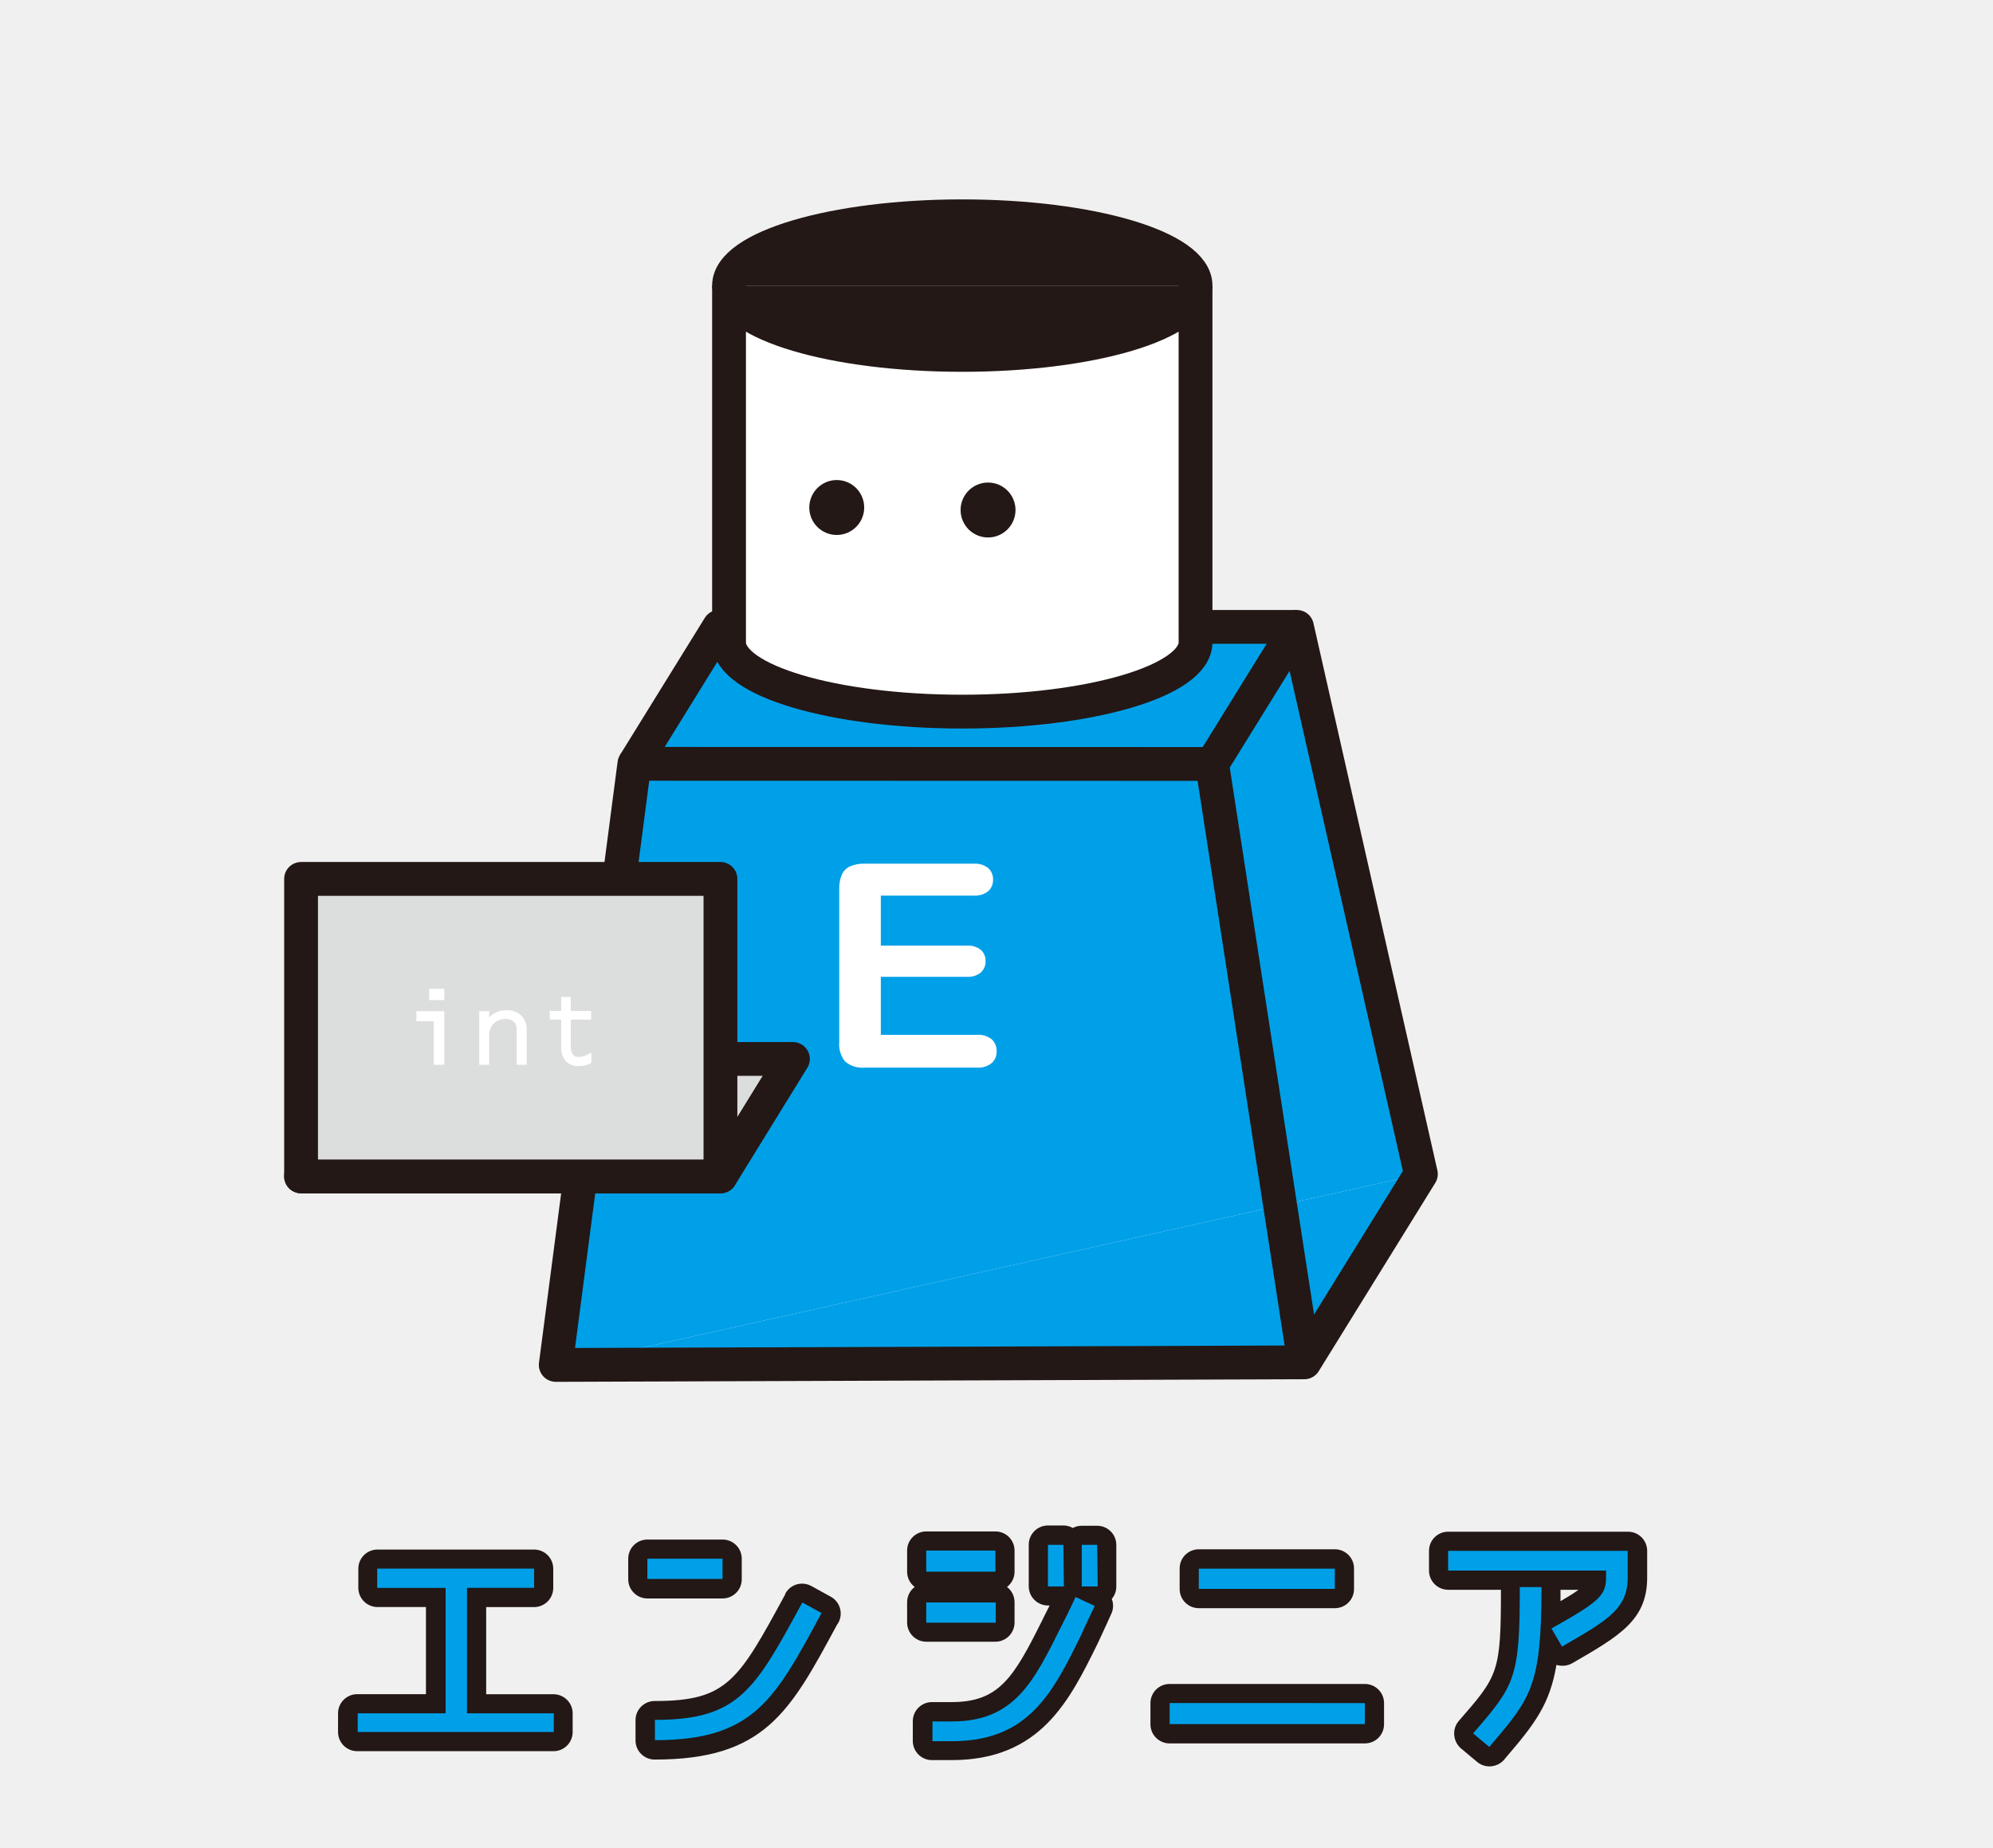
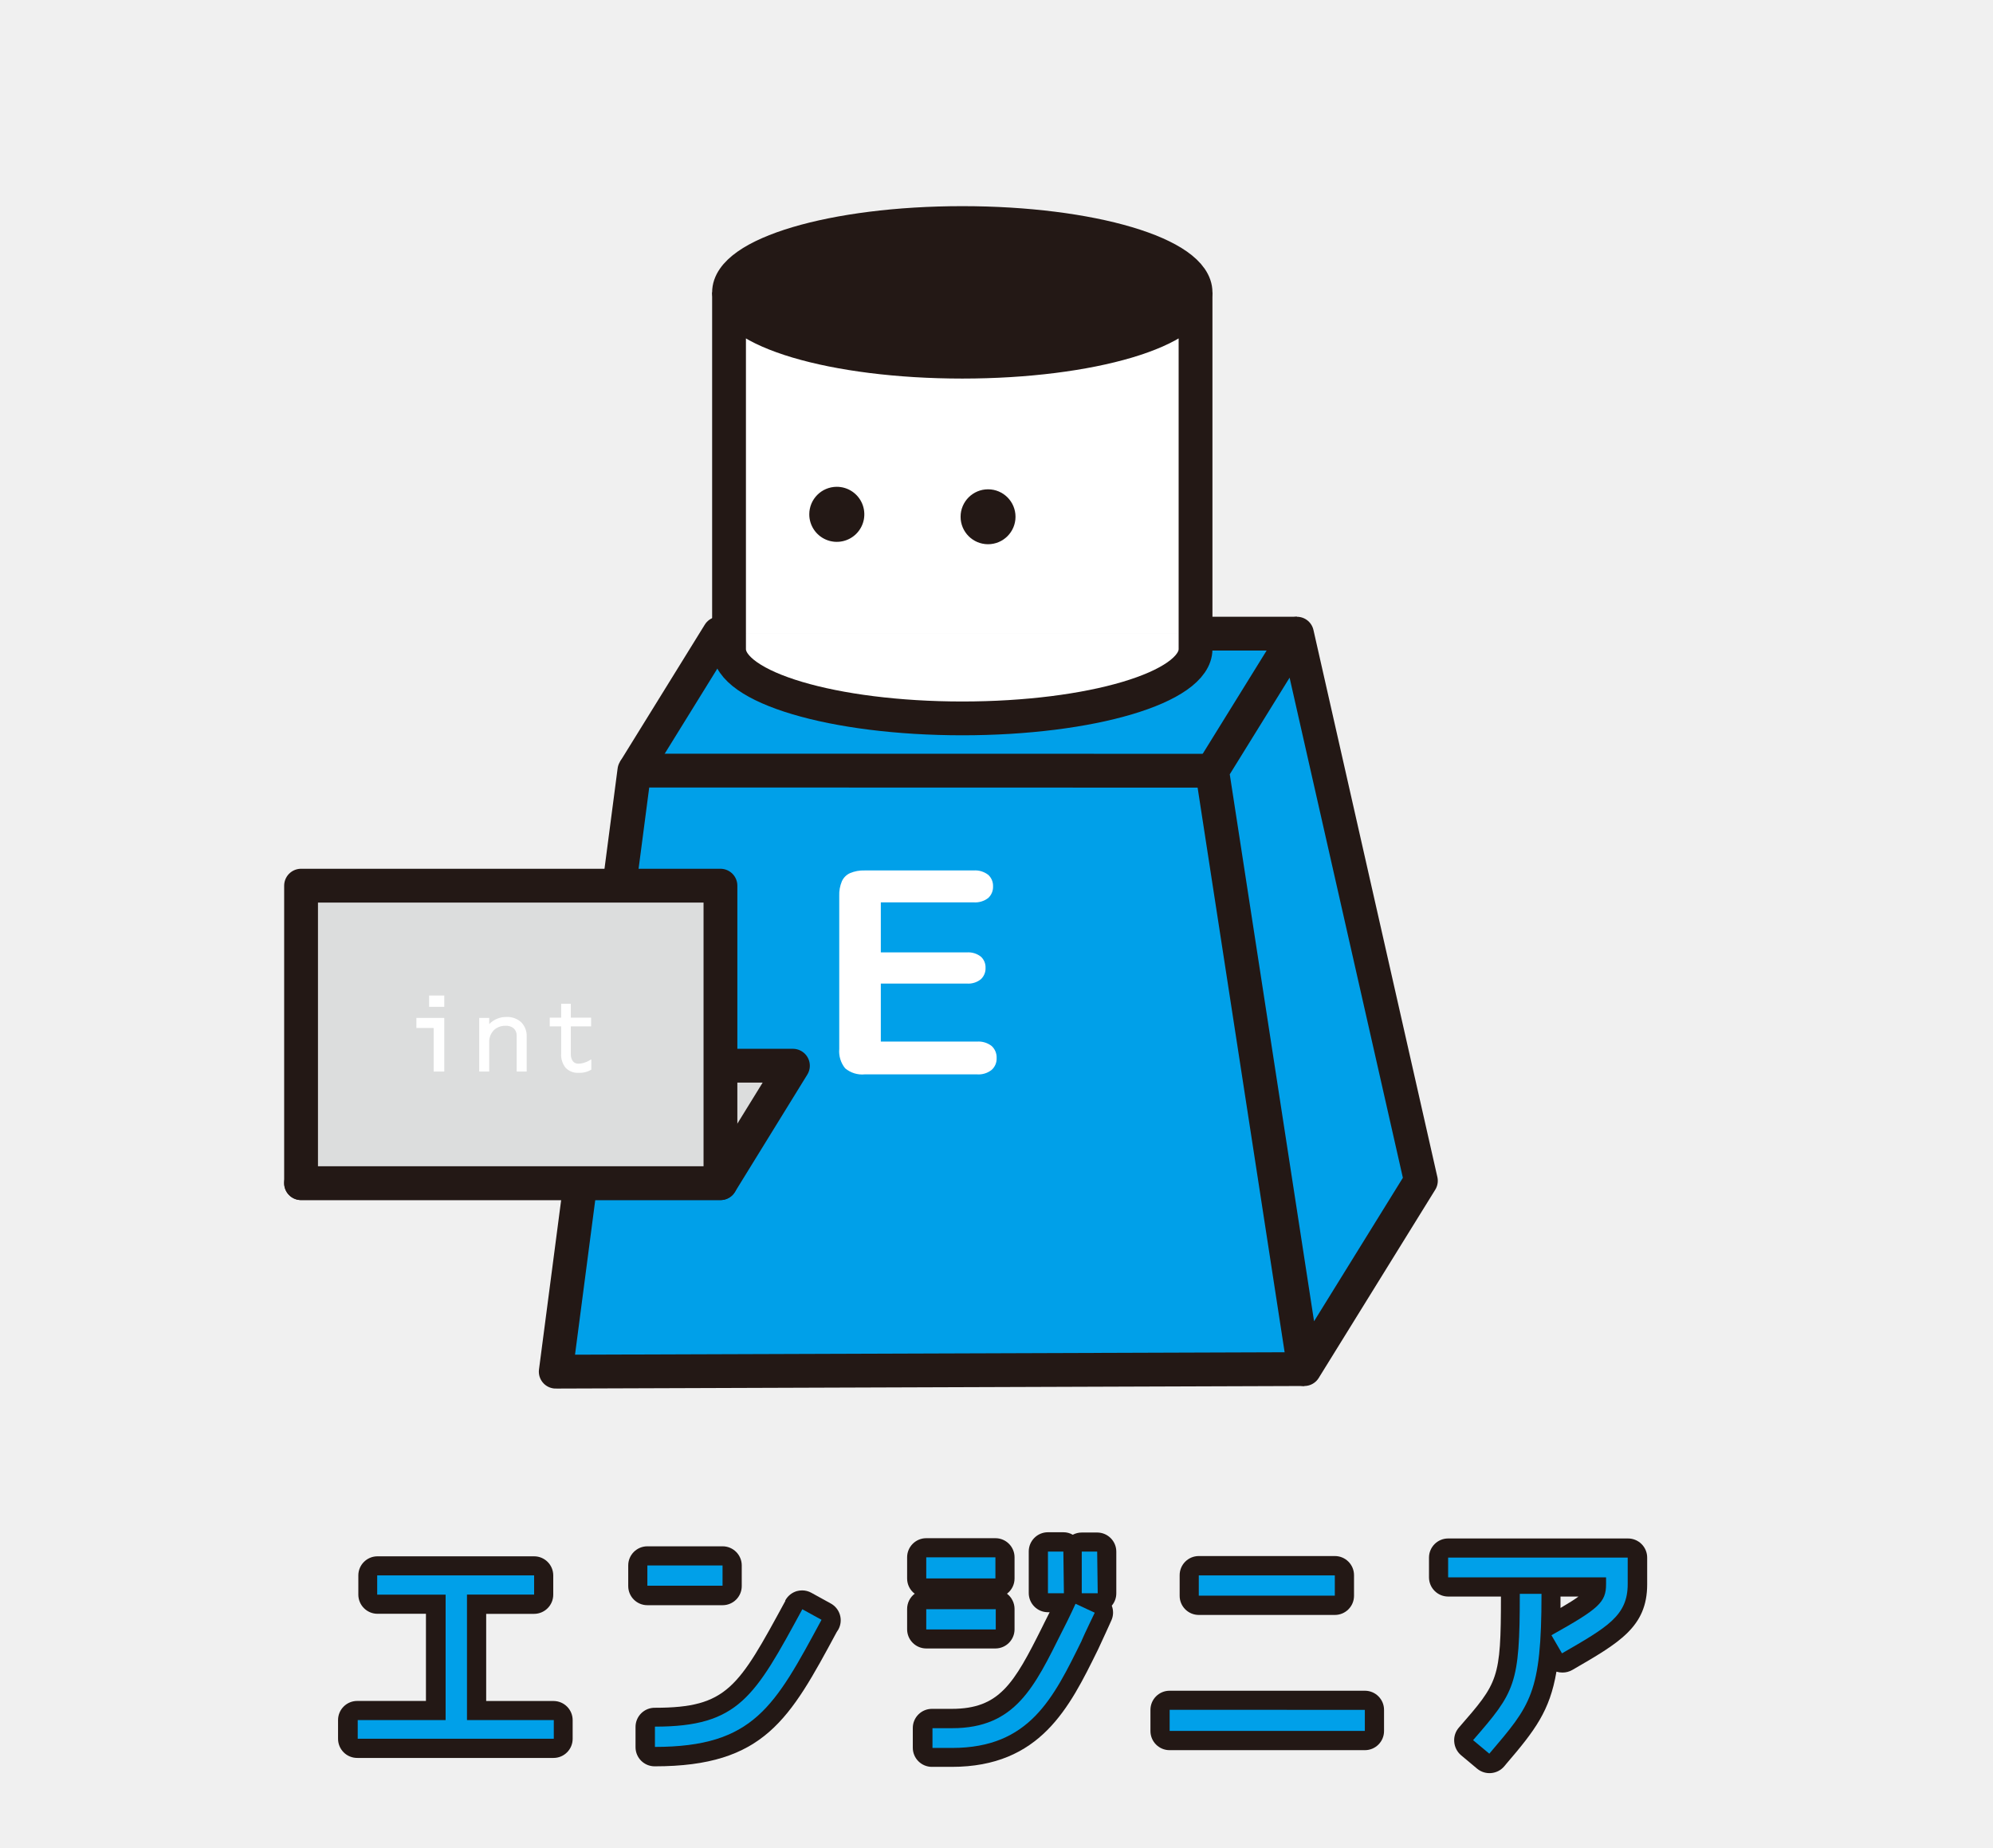
- <svg xmlns="http://www.w3.org/2000/svg" id="レイヤー_1" data-name="レイヤー 1" viewBox="0 0 294.78 273.24">
+ <svg xmlns="http://www.w3.org/2000/svg" viewBox="0 0 294.78 273.24">
  <defs>
    <style>.cls-1{fill:#00a0e9;}.cls-2{fill:#fff;}.cls-3{fill:#231815;}.cls-4,.cls-5,.cls-6{fill:none;}.cls-4,.cls-5,.cls-6,.cls-7{stroke:#231815;stroke-width:5px;}.cls-4,.cls-5,.cls-7{stroke-linejoin:round;}.cls-5,.cls-7{stroke-linecap:round;}.cls-6{stroke-miterlimit:10;}.cls-7{fill:#dcdddd;}</style>
  </defs>
-   <polygon class="cls-1" points="191.83 92.72 210.16 173.64 189.34 178.28 179.28 112.99 191.83 92.72" />
-   <polygon class="cls-1" points="210.16 173.64 192.92 201.49 189.34 178.28 210.16 173.64" />
-   <polygon class="cls-1" points="189.34 178.28 192.92 201.49 83.6 201.87 189.34 178.28" />
-   <path class="cls-1" d="M191.83,92.72,179.28,113l-85.45,0L106.37,92.7h1.46V95c0,5.66,15.44,10.25,34.5,10.25s34.5-4.59,34.5-10.25V92.72Z" />
-   <polygon class="cls-1" points="179.28 112.99 189.34 178.28 83.6 201.87 83.58 201.87 82.2 201.87 93.83 112.97 179.28 112.99" />
-   <path class="cls-2" d="M176.83,92.72V95c0,5.66-15.45,10.25-34.5,10.25s-34.5-4.59-34.5-10.25V92.7Z" />
-   <path class="cls-2" d="M176.83,42.24V92.72l-69,0V42.24c0,5.66,15.44,10.25,34.5,10.25S176.83,47.9,176.83,42.24ZM150.2,75.43a4.06,4.06,0,1,0-4.06,4.06A4.06,4.06,0,0,0,150.2,75.43Zm-22.37-.38a4.07,4.07,0,1,0-4.07,4.06A4.07,4.07,0,0,0,127.83,75.05Z" />
-   <path class="cls-3" d="M176.83,42.24h-69c0-5.66,15.44-10.25,34.5-10.25S176.83,36.58,176.83,42.24Z" />
-   <path class="cls-3" d="M107.83,42.24h69c0,5.66-15.45,10.25-34.5,10.25S107.83,47.9,107.83,42.24Z" />
-   <circle class="cls-3" cx="146.14" cy="75.43" r="4.06" />
-   <path class="cls-3" d="M123.76,71a4.06,4.06,0,1,1-4.06,4.06A4.07,4.07,0,0,1,123.76,71Z" />
-   <line class="cls-4" x1="176.83" y1="92.72" x2="191.83" y2="92.72" />
-   <polyline class="cls-4" points="93.83 112.97 106.37 92.7 107.83 92.7" />
-   <polyline class="cls-4" points="179.28 112.99 93.83 112.97 82.2 201.87 83.58 201.87 83.6 201.87 192.92 201.49" />
-   <polygon class="cls-4" points="191.83 92.72 179.28 112.99 189.34 178.28 192.92 201.49 210.16 173.64 191.83 92.72" />
-   <path class="cls-5" d="M176.83,42.24c0-5.66-15.45-10.25-34.5-10.25s-34.5,4.59-34.5,10.25" />
-   <path class="cls-6" d="M176.83,42.24c0,5.66-15.45,10.25-34.5,10.25s-34.5-4.59-34.5-10.25V95c0,5.66,15.44,10.25,34.5,10.25s34.5-4.59,34.5-10.25V42.24Z" />
-   <path class="cls-2" d="M144,132.46H130.28v7.4H143a3,3,0,0,1,2.08.63,2.13,2.13,0,0,1,.69,1.65,2.19,2.19,0,0,1-.68,1.68,2.94,2.94,0,0,1-2.09.65H130.28v8.58h14.23a3.15,3.15,0,0,1,2.17.66,2.29,2.29,0,0,1,.73,1.78,2.22,2.22,0,0,1-.73,1.74,3.1,3.1,0,0,1-2.17.67h-16.6A3.91,3.91,0,0,1,125,157a4,4,0,0,1-.87-2.86V131.49a5.07,5.07,0,0,1,.39-2.15,2.4,2.4,0,0,1,1.22-1.21,5.07,5.07,0,0,1,2.13-.39H144a3.16,3.16,0,0,1,2.17.65,2.2,2.2,0,0,1,.71,1.7,2.23,2.23,0,0,1-.71,1.72A3.16,3.16,0,0,1,144,132.46Z" />
-   <polygon class="cls-7" points="44.53 173.99 55.25 156.62 117.28 156.62 106.57 173.99 44.53 173.99" />
-   <rect class="cls-7" x="44.53" y="129.99" width="62.03" height="44" />
-   <polygon class="cls-2" points="65.71 146.24 64.21 146.24 63.47 146.24 63.47 147.91 65.71 147.91 65.71 147.13 65.71 146.24" />
-   <polygon class="cls-2" points="65.71 149.55 62.33 149.55 61.59 149.55 61.59 151.04 64.14 151.04 64.14 157.48 65.71 157.48 65.71 156.7 65.71 149.55" />
-   <path class="cls-2" d="M77.9,152.32a2.87,2.87,0,0,0-.8-2.12,3,3,0,0,0-2.16-.79,3.48,3.48,0,0,0-2.58,1.05v-.91H70.88v7.93h1.48v-4.31a2.43,2.43,0,0,1,.66-1.78,2,2,0,0,1,.4-.32,2.47,2.47,0,0,1,1.35-.36,1.75,1.75,0,0,1,1.22.39,1.43,1.43,0,0,1,.43,1.1v5.28H77.9v-5.16Z" />
-   <path class="cls-2" d="M87.41,155.69a3.52,3.52,0,0,1-.89.45,2.92,2.92,0,0,1-.93.18,1,1,0,0,1-.86-.37,1.64,1.64,0,0,1-.3-1v-4.15h3v-1.29h-3v-2.05H83v2.05H81.31v1.29H83v4a3.05,3.05,0,0,0,.67,2.14,2.48,2.48,0,0,0,1.94.73,3.32,3.32,0,0,0,1.85-.47v-1.46Z" />
-   <path class="cls-3" d="M81.91,250.58h-10V237.69H79a2.84,2.84,0,0,0,2.83-2.84V232A2.83,2.83,0,0,0,79,229.18H55.79A2.83,2.83,0,0,0,53,232v2.84a2.84,2.84,0,0,0,2.83,2.84H63v12.89H52.87A2.83,2.83,0,0,0,50,253.41v2.76A2.83,2.83,0,0,0,52.87,259h29a2.83,2.83,0,0,0,2.83-2.83v-2.76A2.83,2.83,0,0,0,81.91,250.58Z" />
-   <rect class="cls-3" x="92.92" y="227.7" width="16.79" height="8.71" rx="2.83" ry="2.83" />
-   <path class="cls-3" d="M122.83,236.13,120,234.57a2.84,2.84,0,0,0-1.36-.35,3.09,3.09,0,0,0-.8.11,2.88,2.88,0,0,0-1.69,1.37l0,.09c-6.93,12.75-8.58,15.79-19.26,15.79A2.83,2.83,0,0,0,94,254.41v3a2.83,2.83,0,0,0,2.83,2.83c16.22,0,20-7,26.92-19.85L124,240A2.83,2.83,0,0,0,122.83,236.13Z" />
-   <path class="cls-3" d="M147.23,242.81a2.84,2.84,0,0,0,2.83-2.84v-3a2.84,2.84,0,0,0-1.12-2.26,2.81,2.81,0,0,0,1.12-2.26v-3.12a2.83,2.83,0,0,0-2.83-2.83H137a2.83,2.83,0,0,0-2.83,2.83v3.12a2.81,2.81,0,0,0,1.12,2.26,2.84,2.84,0,0,0-1.12,2.26v3a2.84,2.84,0,0,0,2.83,2.84Z" />
-   <path class="cls-3" d="M162.31,225.66H160a2.85,2.85,0,0,0-1.33.33,2.72,2.72,0,0,0-1.39-.37H155a2.84,2.84,0,0,0-2.84,2.83v6.16a2.84,2.84,0,0,0,2.84,2.84h.25c-.24.49-.5,1-.79,1.57l-.32.65c-4.18,8.37-6.32,12.07-13.38,12.07h-2.92a2.83,2.83,0,0,0-2.83,2.83v2.92a2.83,2.83,0,0,0,2.83,2.83h2.92c13.1,0,17.41-8.75,21.58-17.22l.13-.27c.45-.93,1.91-4.17,1.91-4.17a2.8,2.8,0,0,0,.06-2.18,2.8,2.8,0,0,0,.67-1.83v-6.16A2.83,2.83,0,0,0,162.31,225.66Z" />
-   <rect class="cls-3" x="174.48" y="229.14" width="25.79" height="8.71" rx="2.83" ry="2.83" />
-   <rect class="cls-3" x="170.16" y="249.06" width="34.55" height="8.79" rx="2.83" ry="2.83" />
-   <path class="cls-3" d="M240.75,226.54H214.19a2.83,2.83,0,0,0-2.83,2.83v2.92a2.84,2.84,0,0,0,2.83,2.84H222c0,12.25-.41,12.71-6.22,19.38a2.82,2.82,0,0,0-.69,2.08,2.89,2.89,0,0,0,1,2l2.39,2a2.86,2.86,0,0,0,4-.34l.29-.35c4.29-5,6.46-7.87,7.44-13.66a3,3,0,0,0,.89.13,2.89,2.89,0,0,0,1.47-.39c6.9-4,11.06-6.34,11.06-12.65v-3.92A2.83,2.83,0,0,0,240.75,226.54Zm-9.94,10.28c0-.55,0-1.11,0-1.69h2.66C232.91,235.55,232.06,236.09,230.81,236.82Z" />
-   <path class="cls-1" d="M79,232v2.84H69.07v18.56H81.91v2.76h-29v-2.76h13V234.85H55.79V232Z" />
-   <path class="cls-1" d="M106.87,230.53v3H95.75v-3Zm-10,26.84v-3c12.4,0,14.76-4.4,21.8-17.36l2.84,1.56C114.59,251.37,111.51,257.37,96.83,257.37Z" />
-   <path class="cls-1" d="M147.23,229.33v3.12H137v-3.12ZM137,240v-3h10.28v3Zm23,1.64c-4.2,8.52-7.72,15.88-19.16,15.88h-2.92v-2.92h2.92c9.36,0,12.16-6.12,16.24-14.28,1.12-2.16,2-4.12,2-4.12l2.84,1.32S160.39,240.69,160,241.61Zm-2.64-7H155v-6.16h2.28Zm5,0H160v-6.16h2.28Z" />
-   <path class="cls-1" d="M201.87,251.89V255H173v-3.12ZM177.31,235v-3h20.12v3Z" />
-   <path class="cls-1" d="M237.55,233.29v-1H214.19v-2.92h26.56v3.92c0,4.68-3,6.36-9.72,10.24l-1.56-2.68C236.47,236.93,237.55,236,237.55,233.29Zm-12.76,1.44H228c0,14.8-1.6,16.44-7.72,23.64l-2.4-2C224.11,249.21,224.79,248.17,224.79,234.73Z" />
+   <g id="レイヤー_1" data-name="レイヤー 1">
+     <polygon class="cls-1" points="191.83 93.72 210.16 174.64 192.92 202.49 179.28 113.99 191.83 93.72" />
+     <polygon class="cls-1" points="179.28 113.99 192.92 202.49 82.2 202.87 93.83 113.97 179.28 113.99" />
+     <path class="cls-1" d="M191.83,93.72,179.28,114l-85.45,0L106.37,93.7h1.46V96c0,5.66,15.44,10.25,34.5,10.25s34.5-4.59,34.5-10.25V93.72Z" />
+     <path class="cls-2" d="M176.83,93.72V96c0,5.66-15.45,10.25-34.5,10.25s-34.5-4.59-34.5-10.25V93.7Z" />
+     <path class="cls-2" d="M176.83,43.24V93.72l-69,0V43.24c0,5.66,15.44,10.25,34.5,10.25S176.83,48.9,176.83,43.24ZM150.2,76.43a4.06,4.06,0,1,0-4.06,4.06A4.06,4.06,0,0,0,150.2,76.43Zm-22.37-.38a4.07,4.07,0,1,0-4.07,4.07A4.07,4.07,0,0,0,127.83,76.05Z" />
+     <ellipse class="cls-3" cx="142.33" cy="43.24" rx="34.5" ry="10.25" />
+     <circle class="cls-3" cx="146.14" cy="76.43" r="4.06" />
+     <path class="cls-3" d="M123.76,72a4.07,4.07,0,1,1-4.06,4.06A4.07,4.07,0,0,1,123.76,72Z" />
+     <line class="cls-4" x1="176.83" y1="93.72" x2="191.83" y2="93.72" />
+     <polyline class="cls-4" points="93.83 113.97 106.37 93.7 107.83 93.7" />
+     <polyline class="cls-4" points="179.28 113.99 93.83 113.97 82.2 202.87 192.92 202.49" />
+     <polygon class="cls-4" points="191.83 93.72 179.28 113.99 192.92 202.49 210.16 174.64 191.83 93.72" />
+     <path class="cls-5" d="M176.83,43.24c0-5.66-15.45-10.25-34.5-10.25s-34.5,4.59-34.5,10.25" />
+     <path class="cls-6" d="M176.83,43.24c0,5.66-15.45,10.25-34.5,10.25s-34.5-4.59-34.5-10.25V96c0,5.66,15.44,10.25,34.5,10.25s34.5-4.59,34.5-10.25V43.24Z" />
+     <path class="cls-2" d="M144,133.46H130.28v7.4H143a3,3,0,0,1,2.08.63,2.13,2.13,0,0,1,.69,1.65,2.19,2.19,0,0,1-.68,1.68,2.94,2.94,0,0,1-2.09.65H130.28v8.58h14.23a3.15,3.15,0,0,1,2.17.66,2.29,2.29,0,0,1,.73,1.78,2.22,2.22,0,0,1-.73,1.74,3.1,3.1,0,0,1-2.17.67h-16.6A3.91,3.91,0,0,1,125,158a4,4,0,0,1-.87-2.86V132.49a5.07,5.07,0,0,1,.39-2.15,2.4,2.4,0,0,1,1.22-1.21,5.07,5.07,0,0,1,2.13-.39H144a3.16,3.16,0,0,1,2.17.65,2.2,2.2,0,0,1,.71,1.7,2.23,2.23,0,0,1-.71,1.72A3.16,3.16,0,0,1,144,133.46Z" />
+     <polygon class="cls-7" points="44.53 174.99 55.25 157.62 117.28 157.62 106.57 174.99 44.53 174.99" />
+     <rect class="cls-7" x="44.53" y="130.99" width="62.03" height="44" />
+     <polygon class="cls-2" points="65.71 147.24 64.21 147.24 63.47 147.24 63.47 148.91 65.71 148.91 65.71 148.13 65.71 147.24" />
+     <polygon class="cls-2" points="65.71 150.55 62.33 150.55 61.59 150.55 61.59 152.04 64.14 152.04 64.14 158.48 65.71 158.48 65.71 157.7 65.71 150.55" />
+     <path class="cls-2" d="M77.9,153.32a2.87,2.87,0,0,0-.8-2.12,3,3,0,0,0-2.16-.79,3.48,3.48,0,0,0-2.58,1.05v-.91H70.88v7.93h1.48v-4.31a2.43,2.43,0,0,1,.66-1.78,2,2,0,0,1,.4-.32,2.47,2.47,0,0,1,1.35-.36,1.75,1.75,0,0,1,1.22.39,1.43,1.43,0,0,1,.43,1.1v5.28H77.9v-5.16Z" />
+     <path class="cls-2" d="M87.41,156.69a3.52,3.52,0,0,1-.89.45,2.92,2.92,0,0,1-.93.18,1,1,0,0,1-.86-.37,1.64,1.64,0,0,1-.3-1v-4.15h3v-1.29h-3v-2.05H83v2.05H81.31v1.29H83v4a3.05,3.05,0,0,0,.67,2.14,2.48,2.48,0,0,0,1.94.73,3.32,3.32,0,0,0,1.85-.47v-1.46Z" />
+     <path class="cls-3" d="M81.91,251.58h-10V238.69H79a2.84,2.84,0,0,0,2.83-2.84V233A2.83,2.83,0,0,0,79,230.18H55.79A2.83,2.83,0,0,0,53,233v2.84a2.84,2.84,0,0,0,2.83,2.84H63v12.89H52.87A2.83,2.83,0,0,0,50,254.41v2.76A2.83,2.83,0,0,0,52.87,260h29a2.83,2.83,0,0,0,2.83-2.83v-2.76A2.83,2.83,0,0,0,81.91,251.58Z" />
+     <rect class="cls-3" x="92.92" y="228.7" width="16.79" height="8.71" rx="2.83" ry="2.83" />
+     <path class="cls-3" d="M122.83,237.13,120,235.57a2.84,2.84,0,0,0-1.36-.35,3.09,3.09,0,0,0-.8.11,2.88,2.88,0,0,0-1.69,1.37l0,.09c-6.93,12.75-8.58,15.79-19.26,15.79A2.83,2.83,0,0,0,94,255.41v3a2.83,2.83,0,0,0,2.83,2.83c16.22,0,20-7,26.92-19.85L124,241A2.83,2.83,0,0,0,122.83,237.13Z" />
+     <path class="cls-3" d="M147.23,243.81a2.84,2.84,0,0,0,2.83-2.84v-3a2.84,2.84,0,0,0-1.12-2.26,2.81,2.81,0,0,0,1.12-2.26v-3.12a2.83,2.83,0,0,0-2.83-2.83H137a2.83,2.83,0,0,0-2.83,2.83v3.12a2.81,2.81,0,0,0,1.12,2.26,2.84,2.84,0,0,0-1.12,2.26v3a2.84,2.84,0,0,0,2.83,2.84Z" />
+     <path class="cls-3" d="M162.31,226.66H160a2.85,2.85,0,0,0-1.33.33,2.72,2.72,0,0,0-1.39-.37H155a2.84,2.84,0,0,0-2.84,2.83v6.16a2.84,2.84,0,0,0,2.84,2.84h.25c-.24.49-.5,1-.79,1.57l-.32.65c-4.18,8.37-6.32,12.07-13.38,12.07h-2.92a2.83,2.83,0,0,0-2.83,2.83v2.92a2.83,2.83,0,0,0,2.83,2.83h2.92c13.1,0,17.41-8.75,21.58-17.22l.13-.27c.45-.93,1.91-4.17,1.91-4.17a2.8,2.8,0,0,0,.06-2.18,2.8,2.8,0,0,0,.67-1.83v-6.16A2.83,2.83,0,0,0,162.31,226.66Z" />
+     <rect class="cls-3" x="174.48" y="230.14" width="25.79" height="8.71" rx="2.83" ry="2.83" />
+     <rect class="cls-3" x="170.16" y="250.06" width="34.55" height="8.79" rx="2.83" ry="2.83" />
+     <path class="cls-3" d="M240.75,227.54H214.19a2.83,2.83,0,0,0-2.83,2.83v2.92a2.84,2.84,0,0,0,2.83,2.84H222c0,12.25-.41,12.71-6.22,19.38a2.82,2.82,0,0,0-.69,2.08,2.89,2.89,0,0,0,1,2l2.39,2a2.86,2.86,0,0,0,4-.34l.29-.35c4.29-5,6.46-7.87,7.44-13.66a3,3,0,0,0,.89.13,2.89,2.89,0,0,0,1.47-.39c6.9-4,11.06-6.34,11.06-12.65v-3.92A2.83,2.83,0,0,0,240.75,227.54Zm-9.94,10.28c0-.55,0-1.11,0-1.69h2.66C232.91,236.55,232.06,237.09,230.81,237.82Z" />
+     <path class="cls-1" d="M79,233v2.84H69.07v18.56H81.91v2.76h-29v-2.76h13V235.85H55.79V233Z" />
+     <path class="cls-1" d="M106.87,231.53v3H95.75v-3Zm-10,26.84v-3c12.4,0,14.76-4.4,21.8-17.36l2.84,1.56C114.59,252.37,111.51,258.37,96.83,258.37Z" />
+     <path class="cls-1" d="M147.23,230.33v3.12H137v-3.12ZM137,241v-3h10.28v3Zm23,1.64c-4.2,8.52-7.72,15.88-19.16,15.88h-2.92v-2.92h2.92c9.36,0,12.16-6.12,16.24-14.28,1.12-2.16,2-4.12,2-4.12l2.84,1.32S160.39,241.69,160,242.61Zm-2.64-7H155v-6.16h2.28Zm5,0H160v-6.16h2.28Z" />
+     <path class="cls-1" d="M201.87,252.89V256H173v-3.12ZM177.31,236v-3h20.12v3Z" />
+     <path class="cls-1" d="M237.55,234.29v-1H214.19v-2.92h26.56v3.92c0,4.68-3,6.36-9.72,10.24l-1.56-2.68C236.47,237.93,237.55,237,237.55,234.29Zm-12.76,1.44H228c0,14.8-1.6,16.44-7.72,23.64l-2.4-2C224.11,250.21,224.79,249.17,224.79,235.73Z" />
+   </g>
</svg>
